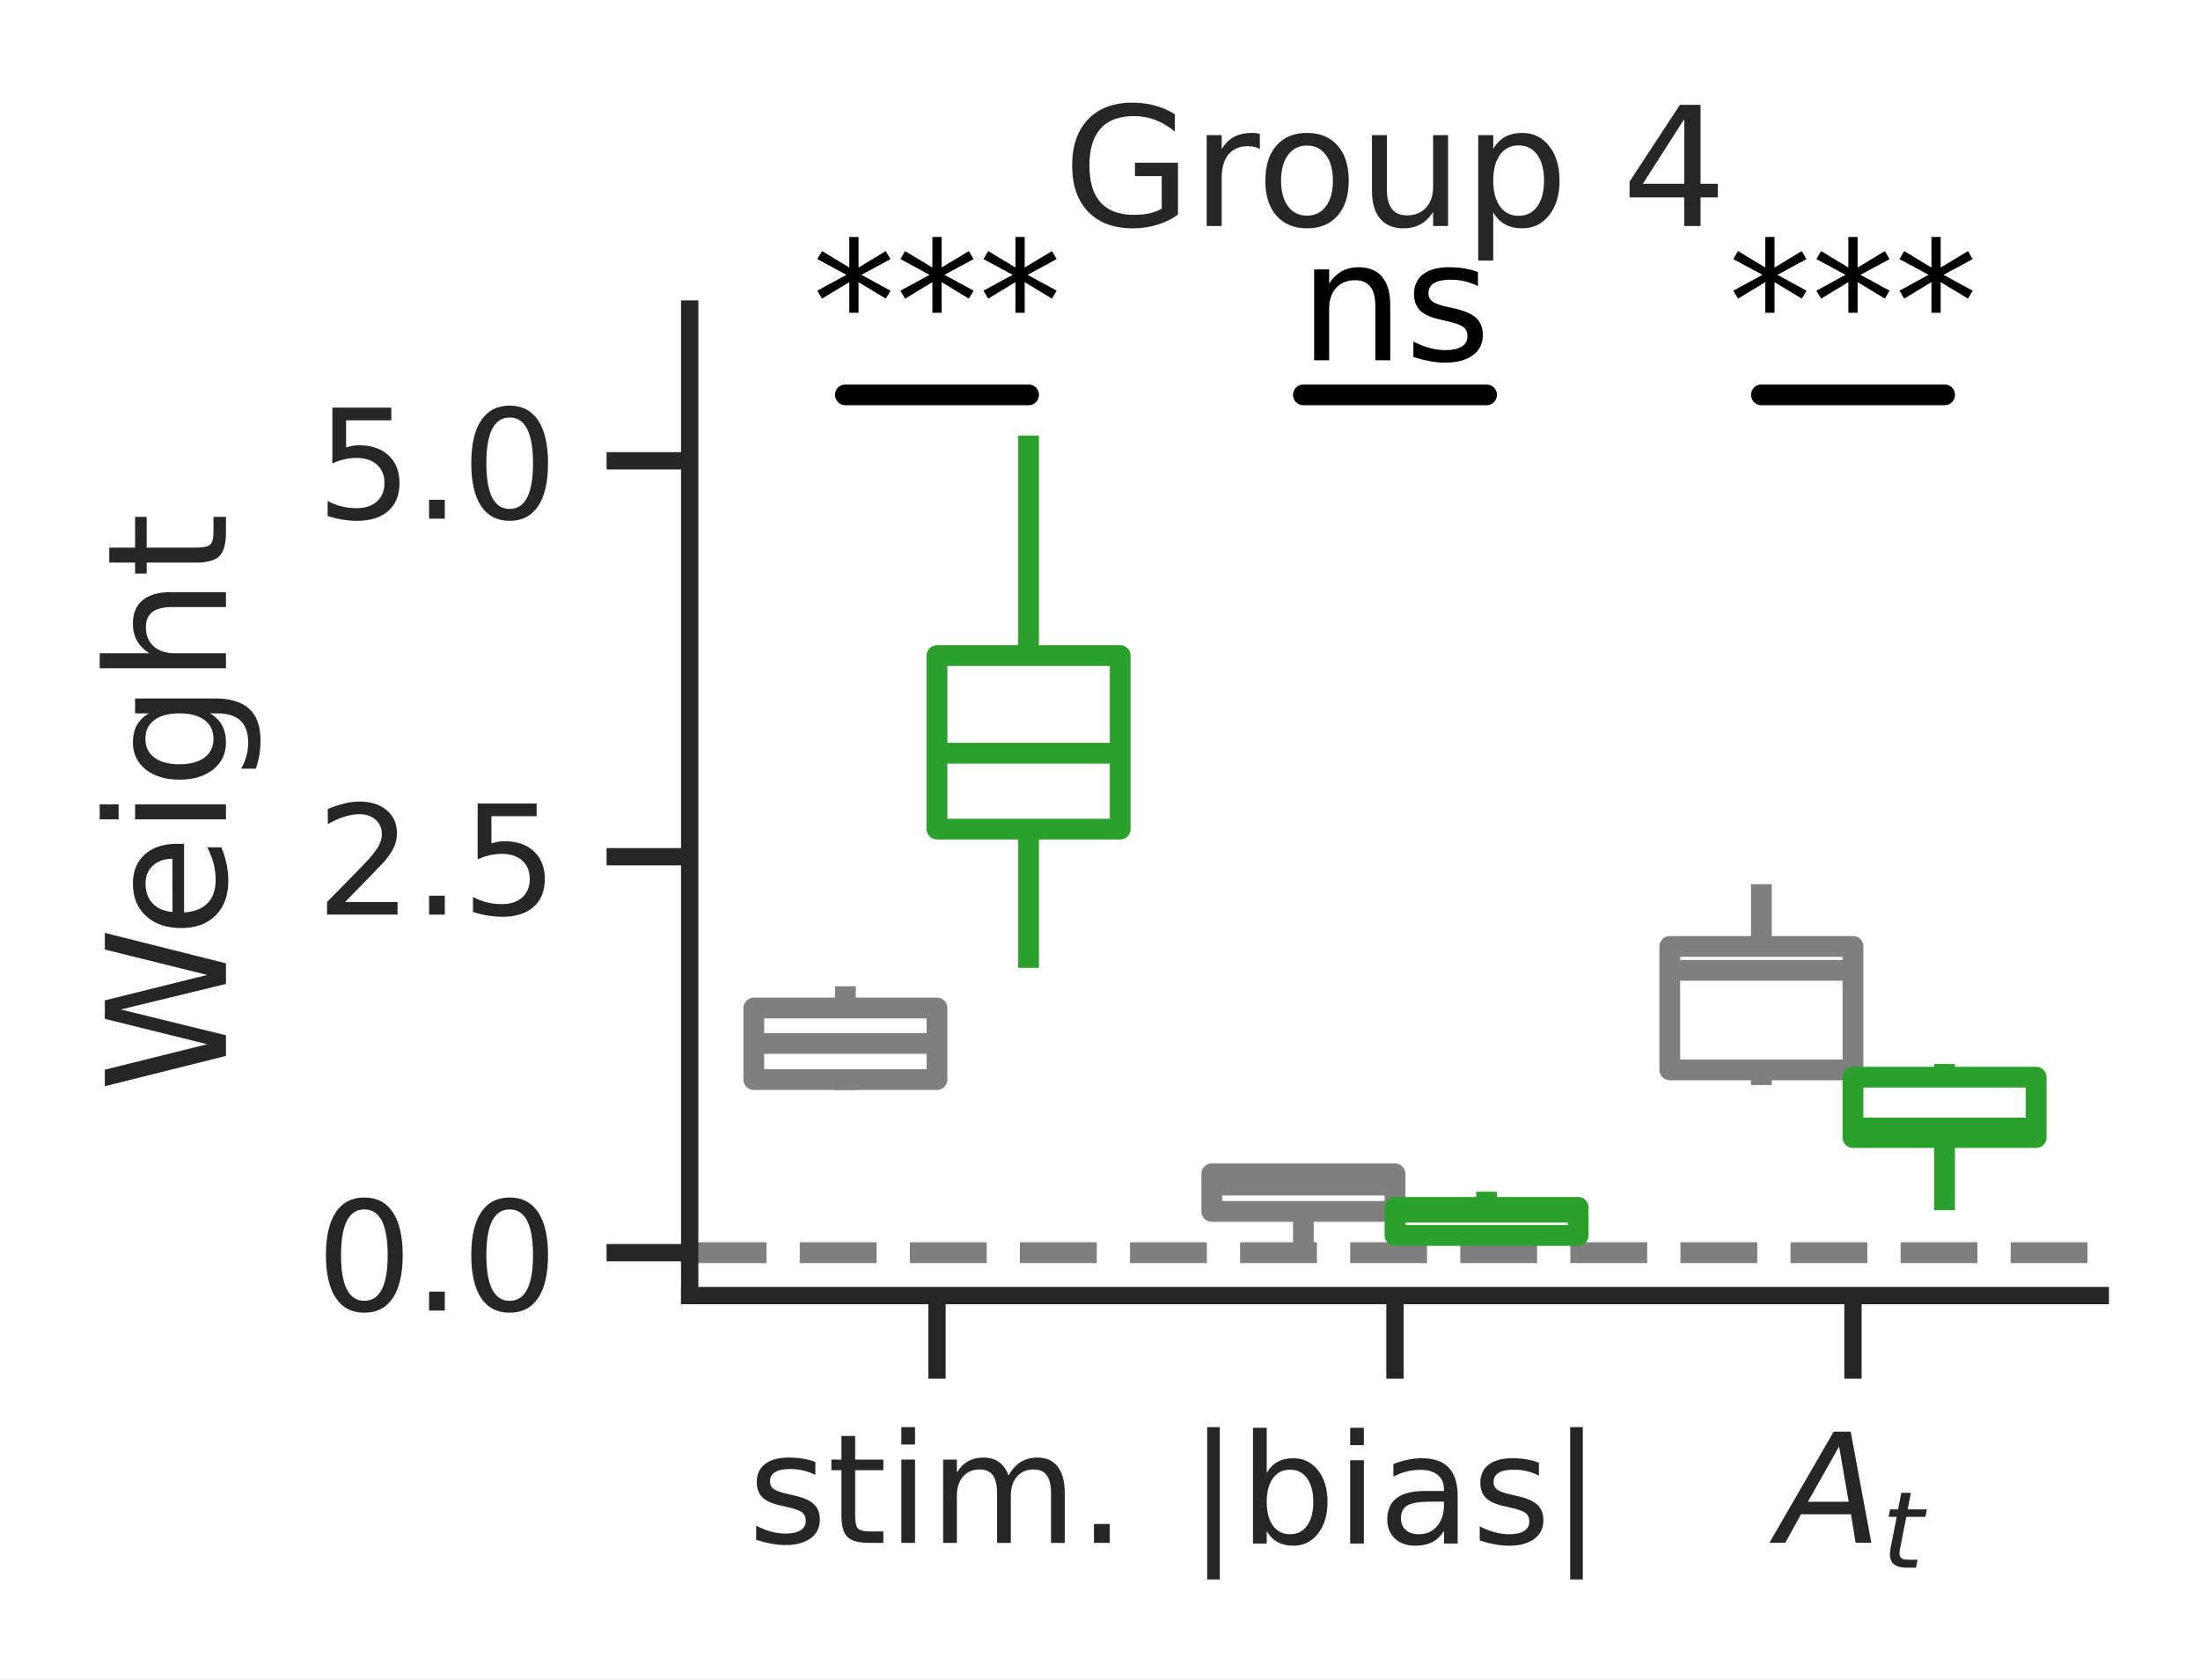
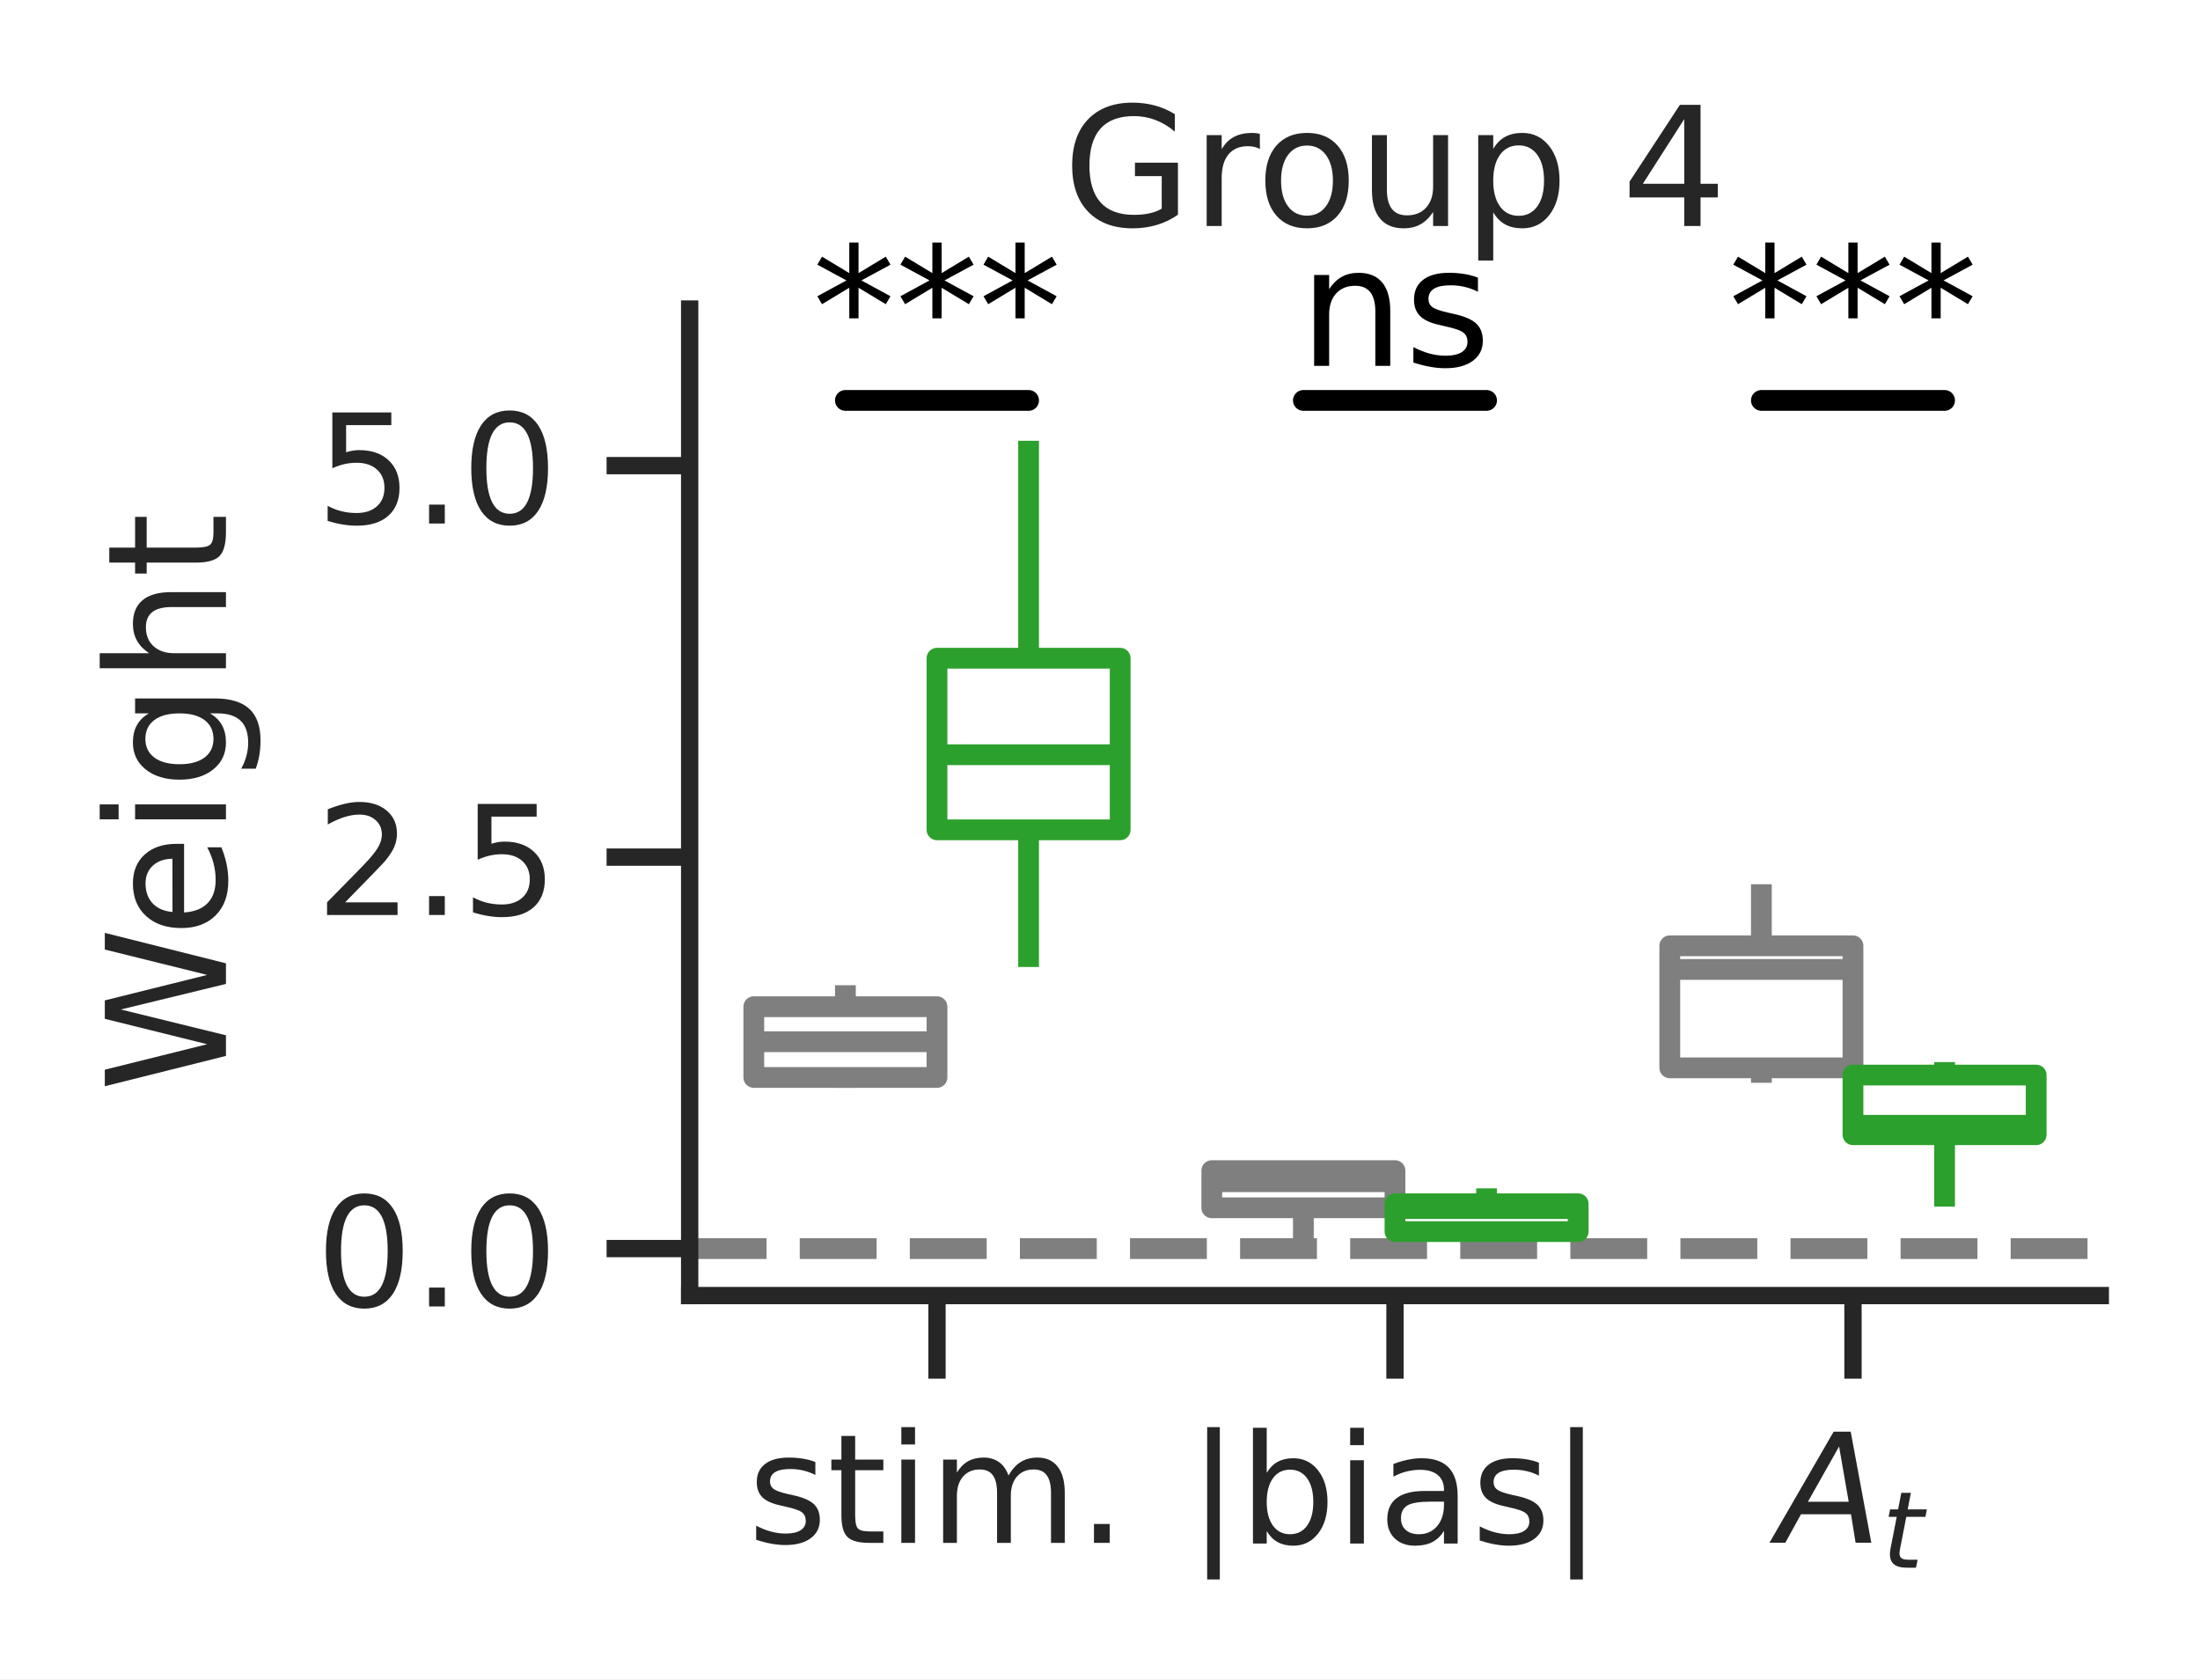
<svg xmlns="http://www.w3.org/2000/svg" xmlns:xlink="http://www.w3.org/1999/xlink" width="158.88pt" height="121.26pt" viewBox="0 0 158.88 121.26" version="1.1">
  <defs>
    <style type="text/css">*{stroke-linejoin: round; stroke-linecap: butt}</style>
  </defs>
  <g id="figure_1">
    <g id="patch_1">
      <path d="M 0 121.26  L 158.88 121.26  L 158.88 0  L 0 0  z " style="fill: #ffffff" />
    </g>
    <g id="axes_1">
      <g id="patch_2">
        <path d="M 49.807 93.56  L 151.68 93.56  L 151.68 22.318  L 49.807 22.318  z " style="fill: #ffffff" />
      </g>
      <g id="matplotlib.axis_1">
        <g id="xtick_1">
          <g id="line2d_1">
            <defs>
-               <path id="ma7ac51716b" d="M 0 0  L 0 6  " style="stroke: #262626; stroke-width: 1.25" />
+               <path id="m612b3adfe4" d="M 0 0  L 0 6  " style="stroke: #262626; stroke-width: 1.25" />
            </defs>
            <g>
-               <use xlink:href="#ma7ac51716b" x="67.668" y="93.56" style="fill: #262626; stroke: #262626; stroke-width: 1.25" />
+               <use xlink:href="#m612b3adfe4" x="67.668" y="93.56" style="fill: #262626; stroke: #262626; stroke-width: 1.25" />
            </g>
          </g>
          <g id="text_1">
            <g style="fill: #262626" transform="translate(54.01331 111.4178) scale(0.11 -0.11)">
              <defs>
                <path id="DejaVuSans-73" d="M 2834 3397  L 2834 2853  Q 2591 2978 2328 3040  Q 2066 3103 1784 3103  Q 1356 3103 1142 2972  Q 928 2841 928 2578  Q 928 2378 1081 2264  Q 1234 2150 1697 2047  L 1894 2003  Q 2506 1872 2764 1633  Q 3022 1394 3022 966  Q 3022 478 2636 193  Q 2250 -91 1575 -91  Q 1294 -91 989 -36  Q 684 19 347 128  L 347 722  Q 666 556 975 473  Q 1284 391 1588 391  Q 1994 391 2212 530  Q 2431 669 2431 922  Q 2431 1156 2273 1281  Q 2116 1406 1581 1522  L 1381 1569  Q 847 1681 609 1914  Q 372 2147 372 2553  Q 372 3047 722 3315  Q 1072 3584 1716 3584  Q 2034 3584 2315 3537  Q 2597 3491 2834 3397  z " transform="scale(0.015625)" />
                <path id="DejaVuSans-74" d="M 1172 4494  L 1172 3500  L 2356 3500  L 2356 3053  L 1172 3053  L 1172 1153  Q 1172 725 1289 603  Q 1406 481 1766 481  L 2356 481  L 2356 0  L 1766 0  Q 1100 0 847 248  Q 594 497 594 1153  L 594 3053  L 172 3053  L 172 3500  L 594 3500  L 594 4494  L 1172 4494  z " transform="scale(0.015625)" />
                <path id="DejaVuSans-69" d="M 603 3500  L 1178 3500  L 1178 0  L 603 0  L 603 3500  z M 603 4863  L 1178 4863  L 1178 4134  L 603 4134  L 603 4863  z " transform="scale(0.015625)" />
                <path id="DejaVuSans-6d" d="M 3328 2828  Q 3544 3216 3844 3400  Q 4144 3584 4550 3584  Q 5097 3584 5394 3201  Q 5691 2819 5691 2113  L 5691 0  L 5113 0  L 5113 2094  Q 5113 2597 4934 2840  Q 4756 3084 4391 3084  Q 3944 3084 3684 2787  Q 3425 2491 3425 1978  L 3425 0  L 2847 0  L 2847 2094  Q 2847 2600 2669 2842  Q 2491 3084 2119 3084  Q 1678 3084 1418 2786  Q 1159 2488 1159 1978  L 1159 0  L 581 0  L 581 3500  L 1159 3500  L 1159 2956  Q 1356 3278 1631 3431  Q 1906 3584 2284 3584  Q 2666 3584 2933 3390  Q 3200 3197 3328 2828  z " transform="scale(0.015625)" />
                <path id="DejaVuSans-2e" d="M 684 794  L 1344 794  L 1344 0  L 684 0  L 684 794  z " transform="scale(0.015625)" />
              </defs>
              <use xlink:href="#DejaVuSans-73" />
              <use xlink:href="#DejaVuSans-74" transform="translate(52.09961 0)" />
              <use xlink:href="#DejaVuSans-69" transform="translate(91.30859 0)" />
              <use xlink:href="#DejaVuSans-6d" transform="translate(119.0918 0)" />
              <use xlink:href="#DejaVuSans-2e" transform="translate(216.5039 0)" />
            </g>
          </g>
        </g>
        <g id="xtick_2">
          <g id="line2d_2">
            <g>
-               <use xlink:href="#ma7ac51716b" x="100.743" y="93.56" style="fill: #262626; stroke: #262626; stroke-width: 1.25" />
+               <use xlink:href="#m612b3adfe4" x="100.743" y="93.56" style="fill: #262626; stroke: #262626; stroke-width: 1.25" />
            </g>
          </g>
          <g id="text_2">
            <g style="fill: #262626" transform="translate(85.78249 111.4659) scale(0.11 -0.11)">
              <defs>
                <path id="DejaVuSans-7c" d="M 1344 4891  L 1344 -1509  L 813 -1509  L 813 4891  L 1344 4891  z " transform="scale(0.015625)" />
                <path id="DejaVuSans-62" d="M 3116 1747  Q 3116 2381 2855 2742  Q 2594 3103 2138 3103  Q 1681 3103 1420 2742  Q 1159 2381 1159 1747  Q 1159 1113 1420 752  Q 1681 391 2138 391  Q 2594 391 2855 752  Q 3116 1113 3116 1747  z M 1159 2969  Q 1341 3281 1617 3432  Q 1894 3584 2278 3584  Q 2916 3584 3314 3078  Q 3713 2572 3713 1747  Q 3713 922 3314 415  Q 2916 -91 2278 -91  Q 1894 -91 1617 61  Q 1341 213 1159 525  L 1159 0  L 581 0  L 581 4863  L 1159 4863  L 1159 2969  z " transform="scale(0.015625)" />
                <path id="DejaVuSans-61" d="M 2194 1759  Q 1497 1759 1228 1600  Q 959 1441 959 1056  Q 959 750 1161 570  Q 1363 391 1709 391  Q 2188 391 2477 730  Q 2766 1069 2766 1631  L 2766 1759  L 2194 1759  z M 3341 1997  L 3341 0  L 2766 0  L 2766 531  Q 2569 213 2275 61  Q 1981 -91 1556 -91  Q 1019 -91 701 211  Q 384 513 384 1019  Q 384 1609 779 1909  Q 1175 2209 1959 2209  L 2766 2209  L 2766 2266  Q 2766 2663 2505 2880  Q 2244 3097 1772 3097  Q 1472 3097 1187 3025  Q 903 2953 641 2809  L 641 3341  Q 956 3463 1253 3523  Q 1550 3584 1831 3584  Q 2591 3584 2966 3190  Q 3341 2797 3341 1997  z " transform="scale(0.015625)" />
              </defs>
              <use xlink:href="#DejaVuSans-7c" />
              <use xlink:href="#DejaVuSans-62" transform="translate(33.69141 0)" />
              <use xlink:href="#DejaVuSans-69" transform="translate(97.16797 0)" />
              <use xlink:href="#DejaVuSans-61" transform="translate(124.9512 0)" />
              <use xlink:href="#DejaVuSans-73" transform="translate(186.2305 0)" />
              <use xlink:href="#DejaVuSans-7c" transform="translate(238.3301 0)" />
            </g>
          </g>
        </g>
        <g id="xtick_3">
          <g id="line2d_3">
            <g>
-               <use xlink:href="#ma7ac51716b" x="133.819" y="93.56" style="fill: #262626; stroke: #262626; stroke-width: 1.25" />
+               <use xlink:href="#m612b3adfe4" x="133.819" y="93.56" style="fill: #262626; stroke: #262626; stroke-width: 1.25" />
            </g>
          </g>
          <g id="text_3">
            <g style="fill: #262626" transform="translate(128.3738 111.4178) scale(0.11 -0.11)">
              <defs>
                <path id="DejaVuSans-Oblique-41" d="M 2356 4666  L 3072 4666  L 3938 0  L 3278 0  L 3084 1197  L 984 1197  L 325 0  L -341 0  L 2356 4666  z M 2584 4044  L 1275 1722  L 2988 1722  L 2584 4044  z " transform="scale(0.015625)" />
                <path id="DejaVuSans-Oblique-74" d="M 2706 3500  L 2619 3053  L 1472 3053  L 1100 1153  Q 1081 1047 1072 975  Q 1063 903 1063 863  Q 1063 663 1183 572  Q 1303 481 1569 481  L 2150 481  L 2053 0  L 1503 0  Q 991 0 739 200  Q 488 400 488 806  Q 488 878 497 964  Q 506 1050 525 1153  L 897 3053  L 409 3053  L 500 3500  L 978 3500  L 1172 4494  L 1747 4494  L 1556 3500  L 2706 3500  z " transform="scale(0.015625)" />
              </defs>
              <use xlink:href="#DejaVuSans-Oblique-41" transform="translate(0 0.09375)" />
              <use xlink:href="#DejaVuSans-Oblique-74" transform="translate(68.4082 -16.3125) scale(0.7)" />
            </g>
          </g>
        </g>
      </g>
      <g id="matplotlib.axis_2">
        <g id="ytick_1">
          <g id="line2d_4">
            <defs>
-               <path id="ma0ee735200" d="M 0 0  L -6 0  " style="stroke: #262626; stroke-width: 1.25" />
+               <path id="m3fb1c32f25" d="M 0 0  L -6 0  " style="stroke: #262626; stroke-width: 1.25" />
            </defs>
            <g>
-               <use xlink:href="#ma0ee735200" x="49.807" y="90.462" style="fill: #262626; stroke: #262626; stroke-width: 1.25" />
+               <use xlink:href="#m3fb1c32f25" x="49.807" y="90.167" style="fill: #262626; stroke: #262626; stroke-width: 1.25" />
            </g>
          </g>
          <g id="text_4">
-             <g style="fill: #262626" transform="translate(22.81375 94.64121) scale(0.11 -0.11)">
+             <g style="fill: #262626" transform="translate(22.81375 94.34621) scale(0.11 -0.11)">
              <defs>
                <path id="DejaVuSans-30" d="M 2034 4250  Q 1547 4250 1301 3770  Q 1056 3291 1056 2328  Q 1056 1369 1301 889  Q 1547 409 2034 409  Q 2525 409 2770 889  Q 3016 1369 3016 2328  Q 3016 3291 2770 3770  Q 2525 4250 2034 4250  z M 2034 4750  Q 2819 4750 3233 4129  Q 3647 3509 3647 2328  Q 3647 1150 3233 529  Q 2819 -91 2034 -91  Q 1250 -91 836 529  Q 422 1150 422 2328  Q 422 3509 836 4129  Q 1250 4750 2034 4750  z " transform="scale(0.015625)" />
              </defs>
              <use xlink:href="#DejaVuSans-30" />
              <use xlink:href="#DejaVuSans-2e" transform="translate(63.62305 0)" />
              <use xlink:href="#DejaVuSans-30" transform="translate(95.41016 0)" />
            </g>
          </g>
        </g>
        <g id="ytick_2">
          <g id="line2d_5">
            <g>
-               <use xlink:href="#ma0ee735200" x="49.807" y="61.869" style="fill: #262626; stroke: #262626; stroke-width: 1.25" />
+               <use xlink:href="#m3fb1c32f25" x="49.807" y="61.897" style="fill: #262626; stroke: #262626; stroke-width: 1.25" />
            </g>
          </g>
          <g id="text_5">
-             <g style="fill: #262626" transform="translate(22.81375 66.04855) scale(0.11 -0.11)">
+             <g style="fill: #262626" transform="translate(22.81375 66.07582) scale(0.11 -0.11)">
              <defs>
                <path id="DejaVuSans-32" d="M 1228 531  L 3431 531  L 3431 0  L 469 0  L 469 531  Q 828 903 1448 1529  Q 2069 2156 2228 2338  Q 2531 2678 2651 2914  Q 2772 3150 2772 3378  Q 2772 3750 2511 3984  Q 2250 4219 1831 4219  Q 1534 4219 1204 4116  Q 875 4013 500 3803  L 500 4441  Q 881 4594 1212 4672  Q 1544 4750 1819 4750  Q 2544 4750 2975 4387  Q 3406 4025 3406 3419  Q 3406 3131 3298 2873  Q 3191 2616 2906 2266  Q 2828 2175 2409 1742  Q 1991 1309 1228 531  z " transform="scale(0.015625)" />
                <path id="DejaVuSans-35" d="M 691 4666  L 3169 4666  L 3169 4134  L 1269 4134  L 1269 2991  Q 1406 3038 1543 3061  Q 1681 3084 1819 3084  Q 2600 3084 3056 2656  Q 3513 2228 3513 1497  Q 3513 744 3044 326  Q 2575 -91 1722 -91  Q 1428 -91 1123 -41  Q 819 9 494 109  L 494 744  Q 775 591 1075 516  Q 1375 441 1709 441  Q 2250 441 2565 725  Q 2881 1009 2881 1497  Q 2881 1984 2565 2268  Q 2250 2553 1709 2553  Q 1456 2553 1204 2497  Q 953 2441 691 2322  L 691 4666  z " transform="scale(0.015625)" />
              </defs>
              <use xlink:href="#DejaVuSans-32" />
              <use xlink:href="#DejaVuSans-2e" transform="translate(63.62305 0)" />
              <use xlink:href="#DejaVuSans-35" transform="translate(95.41016 0)" />
            </g>
          </g>
        </g>
        <g id="ytick_3">
          <g id="line2d_6">
            <g>
-               <use xlink:href="#ma0ee735200" x="49.807" y="33.277" style="fill: #262626; stroke: #262626; stroke-width: 1.25" />
+               <use xlink:href="#m3fb1c32f25" x="49.807" y="33.626" style="fill: #262626; stroke: #262626; stroke-width: 1.25" />
            </g>
          </g>
          <g id="text_6">
-             <g style="fill: #262626" transform="translate(22.81375 37.45589) scale(0.11 -0.11)">
+             <g style="fill: #262626" transform="translate(22.81375 37.80542) scale(0.11 -0.11)">
              <use xlink:href="#DejaVuSans-35" />
              <use xlink:href="#DejaVuSans-2e" transform="translate(63.62305 0)" />
              <use xlink:href="#DejaVuSans-30" transform="translate(95.41016 0)" />
            </g>
          </g>
        </g>
        <g id="text_7">
          <g style="fill: #262626" transform="translate(16.31812 78.84132) rotate(-90) scale(0.12 -0.12)">
            <defs>
              <path id="DejaVuSans-57" d="M 213 4666  L 850 4666  L 1831 722  L 2809 4666  L 3519 4666  L 4500 722  L 5478 4666  L 6119 4666  L 4947 0  L 4153 0  L 3169 4050  L 2175 0  L 1381 0  L 213 4666  z " transform="scale(0.015625)" />
              <path id="DejaVuSans-65" d="M 3597 1894  L 3597 1613  L 953 1613  Q 991 1019 1311 708  Q 1631 397 2203 397  Q 2534 397 2845 478  Q 3156 559 3463 722  L 3463 178  Q 3153 47 2828 -22  Q 2503 -91 2169 -91  Q 1331 -91 842 396  Q 353 884 353 1716  Q 353 2575 817 3079  Q 1281 3584 2069 3584  Q 2775 3584 3186 3129  Q 3597 2675 3597 1894  z M 3022 2063  Q 3016 2534 2758 2815  Q 2500 3097 2075 3097  Q 1594 3097 1305 2825  Q 1016 2553 972 2059  L 3022 2063  z " transform="scale(0.015625)" />
              <path id="DejaVuSans-67" d="M 2906 1791  Q 2906 2416 2648 2759  Q 2391 3103 1925 3103  Q 1463 3103 1205 2759  Q 947 2416 947 1791  Q 947 1169 1205 825  Q 1463 481 1925 481  Q 2391 481 2648 825  Q 2906 1169 2906 1791  z M 3481 434  Q 3481 -459 3084 -895  Q 2688 -1331 1869 -1331  Q 1566 -1331 1297 -1286  Q 1028 -1241 775 -1147  L 775 -588  Q 1028 -725 1275 -790  Q 1522 -856 1778 -856  Q 2344 -856 2625 -561  Q 2906 -266 2906 331  L 2906 616  Q 2728 306 2450 153  Q 2172 0 1784 0  Q 1141 0 747 490  Q 353 981 353 1791  Q 353 2603 747 3093  Q 1141 3584 1784 3584  Q 2172 3584 2450 3431  Q 2728 3278 2906 2969  L 2906 3500  L 3481 3500  L 3481 434  z " transform="scale(0.015625)" />
              <path id="DejaVuSans-68" d="M 3513 2113  L 3513 0  L 2938 0  L 2938 2094  Q 2938 2591 2744 2837  Q 2550 3084 2163 3084  Q 1697 3084 1428 2787  Q 1159 2491 1159 1978  L 1159 0  L 581 0  L 581 4863  L 1159 4863  L 1159 2956  Q 1366 3272 1645 3428  Q 1925 3584 2291 3584  Q 2894 3584 3203 3211  Q 3513 2838 3513 2113  z " transform="scale(0.015625)" />
            </defs>
            <use xlink:href="#DejaVuSans-57" />
            <use xlink:href="#DejaVuSans-65" transform="translate(93.00195 0)" />
            <use xlink:href="#DejaVuSans-69" transform="translate(154.5254 0)" />
            <use xlink:href="#DejaVuSans-67" transform="translate(182.3086 0)" />
            <use xlink:href="#DejaVuSans-68" transform="translate(245.7852 0)" />
            <use xlink:href="#DejaVuSans-74" transform="translate(309.1641 0)" />
          </g>
        </g>
      </g>
      <g id="patch_3">
-         <path d="M 67.668 90.462  L 67.668 90.462  L 67.668 90.462  L 67.668 90.462  L 67.668 90.462  z " clip-path="url(#p62bbf1dc71)" style="fill: none; stroke: #7f7f7f; stroke-width: 1.5; stroke-linejoin: miter" />
+         <path d="M 67.668 90.167  L 67.668 90.167  L 67.668 90.167  L 67.668 90.167  L 67.668 90.167  z " clip-path="url(#p079c6157cd)" style="fill: none; stroke: #7f7f7f; stroke-width: 1.5; stroke-linejoin: miter" />
      </g>
      <g id="patch_4">
-         <path d="M 67.668 90.462  L 67.668 90.462  L 67.668 90.462  L 67.668 90.462  L 67.668 90.462  z " clip-path="url(#p62bbf1dc71)" style="fill: none; stroke: #2ca02c; stroke-width: 1.5; stroke-linejoin: miter" />
+         <path d="M 67.668 90.167  L 67.668 90.167  L 67.668 90.167  L 67.668 90.167  L 67.668 90.167  z " clip-path="url(#p079c6157cd)" style="fill: none; stroke: #2ca02c; stroke-width: 1.5; stroke-linejoin: miter" />
      </g>
      <g id="line2d_7">
-         <path d="M 49.807 90.462  L 151.68 90.462  " clip-path="url(#p62bbf1dc71)" style="fill: none; stroke-dasharray: 5.55,2.4; stroke-dashoffset: 0; stroke: #7f7f7f; stroke-width: 1.5" />
+         <path d="M 49.807 90.167  L 151.68 90.167  " clip-path="url(#p079c6157cd)" style="fill: none; stroke-dasharray: 5.55,2.4; stroke-dashoffset: 0; stroke: #7f7f7f; stroke-width: 1.5" />
      </g>
      <g id="line2d_8">
-         <path d="M 54.438 77.961  L 67.668 77.961  L 67.668 72.794  L 54.438 72.794  L 54.438 77.961  " clip-path="url(#p62bbf1dc71)" style="fill: none; stroke: #7f7f7f; stroke-width: 1.5; stroke-linecap: round" />
+         <path d="M 54.438 77.807  L 67.668 77.807  L 67.668 72.698  L 54.438 72.698  L 54.438 77.807  " clip-path="url(#p079c6157cd)" style="fill: none; stroke: #7f7f7f; stroke-width: 1.5; stroke-linecap: round" />
      </g>
      <g id="line2d_9">
-         <path d="M 61.053 77.961  L 61.053 78.716  " clip-path="url(#p62bbf1dc71)" style="fill: none; stroke: #7f7f7f; stroke-width: 1.5" />
+         <path d="M 61.053 77.807  L 61.053 78.553  " clip-path="url(#p079c6157cd)" style="fill: none; stroke: #7f7f7f; stroke-width: 1.5" />
      </g>
      <g id="line2d_10">
-         <path d="M 61.053 72.794  L 61.053 71.227  " clip-path="url(#p62bbf1dc71)" style="fill: none; stroke: #7f7f7f; stroke-width: 1.5" />
+         <path d="M 61.053 72.698  L 61.053 71.149  " clip-path="url(#p079c6157cd)" style="fill: none; stroke: #7f7f7f; stroke-width: 1.5" />
      </g>
      <g id="line2d_11">
-         <path d="M 87.513 87.481  L 100.743 87.481  L 100.743 84.765  L 87.513 84.765  L 87.513 87.481  " clip-path="url(#p62bbf1dc71)" style="fill: none; stroke: #7f7f7f; stroke-width: 1.5; stroke-linecap: round" />
+         <path d="M 87.513 87.22  L 100.743 87.22  L 100.743 84.535  L 87.513 84.535  L 87.513 87.22  " clip-path="url(#p079c6157cd)" style="fill: none; stroke: #7f7f7f; stroke-width: 1.5; stroke-linecap: round" />
      </g>
      <g id="line2d_12">
-         <path d="M 94.128 87.481  L 94.128 90.445  " clip-path="url(#p62bbf1dc71)" style="fill: none; stroke: #7f7f7f; stroke-width: 1.5" />
+         <path d="M 94.128 87.22  L 94.128 90.15  " clip-path="url(#p079c6157cd)" style="fill: none; stroke: #7f7f7f; stroke-width: 1.5" />
      </g>
      <g id="line2d_13">
-         <path d="M 94.128 84.765  L 94.128 84.528  " clip-path="url(#p62bbf1dc71)" style="fill: none; stroke: #7f7f7f; stroke-width: 1.5" />
+         <path d="M 94.128 84.535  L 94.128 84.3  " clip-path="url(#p079c6157cd)" style="fill: none; stroke: #7f7f7f; stroke-width: 1.5" />
      </g>
      <g id="line2d_14">
-         <path d="M 120.589 77.261  L 133.819 77.261  L 133.819 68.347  L 120.589 68.347  L 120.589 77.261  " clip-path="url(#p62bbf1dc71)" style="fill: none; stroke: #7f7f7f; stroke-width: 1.5; stroke-linecap: round" />
+         <path d="M 120.589 77.115  L 133.819 77.115  L 133.819 68.301  L 120.589 68.301  L 120.589 77.115  " clip-path="url(#p079c6157cd)" style="fill: none; stroke: #7f7f7f; stroke-width: 1.5; stroke-linecap: round" />
      </g>
      <g id="line2d_15">
-         <path d="M 127.204 77.261  L 127.204 78.355  " clip-path="url(#p62bbf1dc71)" style="fill: none; stroke: #7f7f7f; stroke-width: 1.5" />
+         <path d="M 127.204 77.115  L 127.204 78.196  " clip-path="url(#p079c6157cd)" style="fill: none; stroke: #7f7f7f; stroke-width: 1.5" />
      </g>
      <g id="line2d_16">
-         <path d="M 127.204 68.347  L 127.204 63.853  " clip-path="url(#p62bbf1dc71)" style="fill: none; stroke: #7f7f7f; stroke-width: 1.5" />
+         <path d="M 127.204 68.301  L 127.204 63.858  " clip-path="url(#p079c6157cd)" style="fill: none; stroke: #7f7f7f; stroke-width: 1.5" />
      </g>
      <g id="line2d_17">
-         <path d="M 67.668 59.875  L 80.898 59.875  L 80.898 47.343  L 67.668 47.343  L 67.668 59.875  " clip-path="url(#p62bbf1dc71)" style="fill: none; stroke: #2ca02c; stroke-width: 1.5; stroke-linecap: round" />
+         <path d="M 67.668 59.925  L 80.898 59.925  L 80.898 47.534  L 67.668 47.534  L 67.668 59.925  " clip-path="url(#p079c6157cd)" style="fill: none; stroke: #2ca02c; stroke-width: 1.5; stroke-linecap: round" />
      </g>
      <g id="line2d_18">
-         <path d="M 74.283 59.875  L 74.283 69.896  " clip-path="url(#p62bbf1dc71)" style="fill: none; stroke: #2ca02c; stroke-width: 1.5" />
+         <path d="M 74.283 59.925  L 74.283 69.833  " clip-path="url(#p079c6157cd)" style="fill: none; stroke: #2ca02c; stroke-width: 1.5" />
      </g>
      <g id="line2d_19">
-         <path d="M 74.283 47.343  L 74.283 31.463  " clip-path="url(#p62bbf1dc71)" style="fill: none; stroke: #2ca02c; stroke-width: 1.5" />
+         <path d="M 74.283 47.534  L 74.283 31.833  " clip-path="url(#p079c6157cd)" style="fill: none; stroke: #2ca02c; stroke-width: 1.5" />
      </g>
      <g id="line2d_20">
-         <path d="M 100.743 89.219  L 113.974 89.219  L 113.974 87.189  L 100.743 87.189  L 100.743 89.219  " clip-path="url(#p62bbf1dc71)" style="fill: none; stroke: #2ca02c; stroke-width: 1.5; stroke-linecap: round" />
+         <path d="M 100.743 88.938  L 113.974 88.938  L 113.974 86.93  L 100.743 86.93  L 100.743 88.938  " clip-path="url(#p079c6157cd)" style="fill: none; stroke: #2ca02c; stroke-width: 1.5; stroke-linecap: round" />
      </g>
      <g id="line2d_21">
-         <path d="M 107.358 89.219  L 107.358 89.762  " clip-path="url(#p62bbf1dc71)" style="fill: none; stroke: #2ca02c; stroke-width: 1.5" />
+         <path d="M 107.358 88.938  L 107.358 89.475  " clip-path="url(#p079c6157cd)" style="fill: none; stroke: #2ca02c; stroke-width: 1.5" />
      </g>
      <g id="line2d_22">
-         <path d="M 107.358 87.189  L 107.358 86.062  " clip-path="url(#p62bbf1dc71)" style="fill: none; stroke: #2ca02c; stroke-width: 1.5" />
+         <path d="M 107.358 86.93  L 107.358 85.816  " clip-path="url(#p079c6157cd)" style="fill: none; stroke: #2ca02c; stroke-width: 1.5" />
      </g>
      <g id="line2d_23">
-         <path d="M 133.819 82.146  L 147.049 82.146  L 147.049 77.788  L 133.819 77.788  L 133.819 82.146  " clip-path="url(#p62bbf1dc71)" style="fill: none; stroke: #2ca02c; stroke-width: 1.5; stroke-linecap: round" />
+         <path d="M 133.819 81.944  L 147.049 81.944  L 147.049 77.636  L 133.819 77.636  L 133.819 81.944  " clip-path="url(#p079c6157cd)" style="fill: none; stroke: #2ca02c; stroke-width: 1.5; stroke-linecap: round" />
      </g>
      <g id="line2d_24">
-         <path d="M 140.434 82.146  L 140.434 87.393  " clip-path="url(#p62bbf1dc71)" style="fill: none; stroke: #2ca02c; stroke-width: 1.5" />
+         <path d="M 140.434 81.944  L 140.434 87.132  " clip-path="url(#p079c6157cd)" style="fill: none; stroke: #2ca02c; stroke-width: 1.5" />
      </g>
      <g id="line2d_25">
-         <path d="M 140.434 77.788  L 140.434 76.84  " clip-path="url(#p62bbf1dc71)" style="fill: none; stroke: #2ca02c; stroke-width: 1.5" />
+         <path d="M 140.434 77.636  L 140.434 76.699  " clip-path="url(#p079c6157cd)" style="fill: none; stroke: #2ca02c; stroke-width: 1.5" />
      </g>
      <g id="line2d_26">
-         <path d="M 61.053 28.513  L 74.283 28.513  " clip-path="url(#p62bbf1dc71)" style="fill: none; stroke: #000000; stroke-width: 1.5; stroke-linecap: round" />
+         <path d="M 61.053 28.916  L 74.283 28.916  " clip-path="url(#p079c6157cd)" style="fill: none; stroke: #000000; stroke-width: 1.5; stroke-linecap: round" />
      </g>
      <g id="line2d_27">
-         <path d="M 94.128 28.513  L 107.358 28.513  " clip-path="url(#p62bbf1dc71)" style="fill: none; stroke: #000000; stroke-width: 1.5; stroke-linecap: round" />
+         <path d="M 94.128 28.916  L 107.358 28.916  " clip-path="url(#p079c6157cd)" style="fill: none; stroke: #000000; stroke-width: 1.5; stroke-linecap: round" />
      </g>
      <g id="line2d_28">
-         <path d="M 127.204 28.513  L 140.434 28.513  " clip-path="url(#p62bbf1dc71)" style="fill: none; stroke: #000000; stroke-width: 1.5; stroke-linecap: round" />
+         <path d="M 127.204 28.916  L 140.434 28.916  " clip-path="url(#p079c6157cd)" style="fill: none; stroke: #000000; stroke-width: 1.5; stroke-linecap: round" />
      </g>
      <g id="line2d_29">
-         <path d="M 54.438 75.353  L 67.668 75.353  " clip-path="url(#p62bbf1dc71)" style="fill: none; stroke: #7f7f7f; stroke-width: 1.5" />
+         <path d="M 54.438 75.228  L 67.668 75.228  " clip-path="url(#p079c6157cd)" style="fill: none; stroke: #7f7f7f; stroke-width: 1.5" />
      </g>
      <g id="line2d_30">
-         <path d="M 87.513 85.579  L 100.743 85.579  " clip-path="url(#p62bbf1dc71)" style="fill: none; stroke: #7f7f7f; stroke-width: 1.5" />
+         <path d="M 87.513 85.339  L 100.743 85.339  " clip-path="url(#p079c6157cd)" style="fill: none; stroke: #7f7f7f; stroke-width: 1.5" />
      </g>
      <g id="line2d_31">
-         <path d="M 120.589 70.073  L 133.819 70.073  " clip-path="url(#p62bbf1dc71)" style="fill: none; stroke: #7f7f7f; stroke-width: 1.5" />
+         <path d="M 120.589 70.008  L 133.819 70.008  " clip-path="url(#p079c6157cd)" style="fill: none; stroke: #7f7f7f; stroke-width: 1.5" />
      </g>
      <g id="line2d_32">
-         <path d="M 67.668 54.39  L 80.898 54.39  " clip-path="url(#p62bbf1dc71)" style="fill: none; stroke: #2ca02c; stroke-width: 1.5" />
+         <path d="M 67.668 54.502  L 80.898 54.502  " clip-path="url(#p079c6157cd)" style="fill: none; stroke: #2ca02c; stroke-width: 1.5" />
      </g>
      <g id="line2d_33">
-         <path d="M 100.743 87.539  L 113.974 87.539  " clip-path="url(#p62bbf1dc71)" style="fill: none; stroke: #2ca02c; stroke-width: 1.5" />
+         <path d="M 100.743 87.277  L 113.974 87.277  " clip-path="url(#p079c6157cd)" style="fill: none; stroke: #2ca02c; stroke-width: 1.5" />
      </g>
      <g id="line2d_34">
-         <path d="M 133.819 81.458  L 147.049 81.458  " clip-path="url(#p62bbf1dc71)" style="fill: none; stroke: #2ca02c; stroke-width: 1.5" />
+         <path d="M 133.819 81.264  L 147.049 81.264  " clip-path="url(#p079c6157cd)" style="fill: none; stroke: #2ca02c; stroke-width: 1.5" />
      </g>
      <g id="patch_5">
        <path d="M 49.807 93.56  L 49.807 22.318  " style="fill: none; stroke: #262626; stroke-width: 1.25; stroke-linejoin: miter; stroke-linecap: square" />
      </g>
      <g id="patch_6">
        <path d="M 49.807 93.56  L 151.68 93.56  " style="fill: none; stroke: #262626; stroke-width: 1.25; stroke-linejoin: miter; stroke-linecap: square" />
      </g>
      <g id="text_8">
-         <g transform="translate(58.66792 26.0174) scale(0.12 -0.12)">
+         <g transform="translate(58.66792 26.42063) scale(0.12 -0.12)">
          <defs>
            <path id="DejaVuSans-2a" d="M 3009 3897  L 1888 3291  L 3009 2681  L 2828 2375  L 1778 3009  L 1778 1831  L 1422 1831  L 1422 3009  L 372 2375  L 191 2681  L 1313 3291  L 191 3897  L 372 4206  L 1422 3572  L 1422 4750  L 1778 4750  L 1778 3572  L 2828 4206  L 3009 3897  z " transform="scale(0.015625)" />
          </defs>
          <use xlink:href="#DejaVuSans-2a" />
          <use xlink:href="#DejaVuSans-2a" transform="translate(50 0)" />
          <use xlink:href="#DejaVuSans-2a" transform="translate(100 0)" />
        </g>
      </g>
      <g id="text_9">
-         <g transform="translate(93.81523 26.0174) scale(0.12 -0.12)">
+         <g transform="translate(93.81523 26.42063) scale(0.12 -0.12)">
          <defs>
            <path id="DejaVuSans-6e" d="M 3513 2113  L 3513 0  L 2938 0  L 2938 2094  Q 2938 2591 2744 2837  Q 2550 3084 2163 3084  Q 1697 3084 1428 2787  Q 1159 2491 1159 1978  L 1159 0  L 581 0  L 581 3500  L 1159 3500  L 1159 2956  Q 1366 3272 1645 3428  Q 1925 3584 2291 3584  Q 2894 3584 3203 3211  Q 3513 2838 3513 2113  z " transform="scale(0.015625)" />
          </defs>
          <use xlink:href="#DejaVuSans-6e" />
          <use xlink:href="#DejaVuSans-73" transform="translate(63.37891 0)" />
        </g>
      </g>
      <g id="text_10">
-         <g transform="translate(124.8188 26.0174) scale(0.12 -0.12)">
+         <g transform="translate(124.8188 26.42063) scale(0.12 -0.12)">
          <use xlink:href="#DejaVuSans-2a" />
          <use xlink:href="#DejaVuSans-2a" transform="translate(50 0)" />
          <use xlink:href="#DejaVuSans-2a" transform="translate(100 0)" />
        </g>
      </g>
      <g id="text_11">
        <g style="fill: #262626" transform="translate(76.75554 16.31812) scale(0.12 -0.12)">
          <defs>
            <path id="DejaVuSans-47" d="M 3809 666  L 3809 1919  L 2778 1919  L 2778 2438  L 4434 2438  L 4434 434  Q 4069 175 3628 42  Q 3188 -91 2688 -91  Q 1594 -91 976 548  Q 359 1188 359 2328  Q 359 3472 976 4111  Q 1594 4750 2688 4750  Q 3144 4750 3555 4637  Q 3966 4525 4313 4306  L 4313 3634  Q 3963 3931 3569 4081  Q 3175 4231 2741 4231  Q 1884 4231 1454 3753  Q 1025 3275 1025 2328  Q 1025 1384 1454 906  Q 1884 428 2741 428  Q 3075 428 3337 486  Q 3600 544 3809 666  z " transform="scale(0.015625)" />
            <path id="DejaVuSans-72" d="M 2631 2963  Q 2534 3019 2420 3045  Q 2306 3072 2169 3072  Q 1681 3072 1420 2755  Q 1159 2438 1159 1844  L 1159 0  L 581 0  L 581 3500  L 1159 3500  L 1159 2956  Q 1341 3275 1631 3429  Q 1922 3584 2338 3584  Q 2397 3584 2469 3576  Q 2541 3569 2628 3553  L 2631 2963  z " transform="scale(0.015625)" />
            <path id="DejaVuSans-6f" d="M 1959 3097  Q 1497 3097 1228 2736  Q 959 2375 959 1747  Q 959 1119 1226 758  Q 1494 397 1959 397  Q 2419 397 2687 759  Q 2956 1122 2956 1747  Q 2956 2369 2687 2733  Q 2419 3097 1959 3097  z M 1959 3584  Q 2709 3584 3137 3096  Q 3566 2609 3566 1747  Q 3566 888 3137 398  Q 2709 -91 1959 -91  Q 1206 -91 779 398  Q 353 888 353 1747  Q 353 2609 779 3096  Q 1206 3584 1959 3584  z " transform="scale(0.015625)" />
            <path id="DejaVuSans-75" d="M 544 1381  L 544 3500  L 1119 3500  L 1119 1403  Q 1119 906 1312 657  Q 1506 409 1894 409  Q 2359 409 2629 706  Q 2900 1003 2900 1516  L 2900 3500  L 3475 3500  L 3475 0  L 2900 0  L 2900 538  Q 2691 219 2414 64  Q 2138 -91 1772 -91  Q 1169 -91 856 284  Q 544 659 544 1381  z M 1991 3584  L 1991 3584  z " transform="scale(0.015625)" />
            <path id="DejaVuSans-70" d="M 1159 525  L 1159 -1331  L 581 -1331  L 581 3500  L 1159 3500  L 1159 2969  Q 1341 3281 1617 3432  Q 1894 3584 2278 3584  Q 2916 3584 3314 3078  Q 3713 2572 3713 1747  Q 3713 922 3314 415  Q 2916 -91 2278 -91  Q 1894 -91 1617 61  Q 1341 213 1159 525  z M 3116 1747  Q 3116 2381 2855 2742  Q 2594 3103 2138 3103  Q 1681 3103 1420 2742  Q 1159 2381 1159 1747  Q 1159 1113 1420 752  Q 1681 391 2138 391  Q 2594 391 2855 752  Q 3116 1113 3116 1747  z " transform="scale(0.015625)" />
            <path id="DejaVuSans-20" transform="scale(0.015625)" />
            <path id="DejaVuSans-34" d="M 2419 4116  L 825 1625  L 2419 1625  L 2419 4116  z M 2253 4666  L 3047 4666  L 3047 1625  L 3713 1625  L 3713 1100  L 3047 1100  L 3047 0  L 2419 0  L 2419 1100  L 313 1100  L 313 1709  L 2253 4666  z " transform="scale(0.015625)" />
          </defs>
          <use xlink:href="#DejaVuSans-47" />
          <use xlink:href="#DejaVuSans-72" transform="translate(77.49023 0)" />
          <use xlink:href="#DejaVuSans-6f" transform="translate(116.3535 0)" />
          <use xlink:href="#DejaVuSans-75" transform="translate(177.5352 0)" />
          <use xlink:href="#DejaVuSans-70" transform="translate(240.9141 0)" />
          <use xlink:href="#DejaVuSans-20" transform="translate(304.3906 0)" />
          <use xlink:href="#DejaVuSans-34" transform="translate(336.1777 0)" />
        </g>
      </g>
    </g>
  </g>
  <defs>
-     <clipPath id="p62bbf1dc71">
+     <clipPath id="p079c6157cd">
      <rect x="49.807" y="22.318" width="101.872" height="71.241" />
    </clipPath>
  </defs>
</svg>
